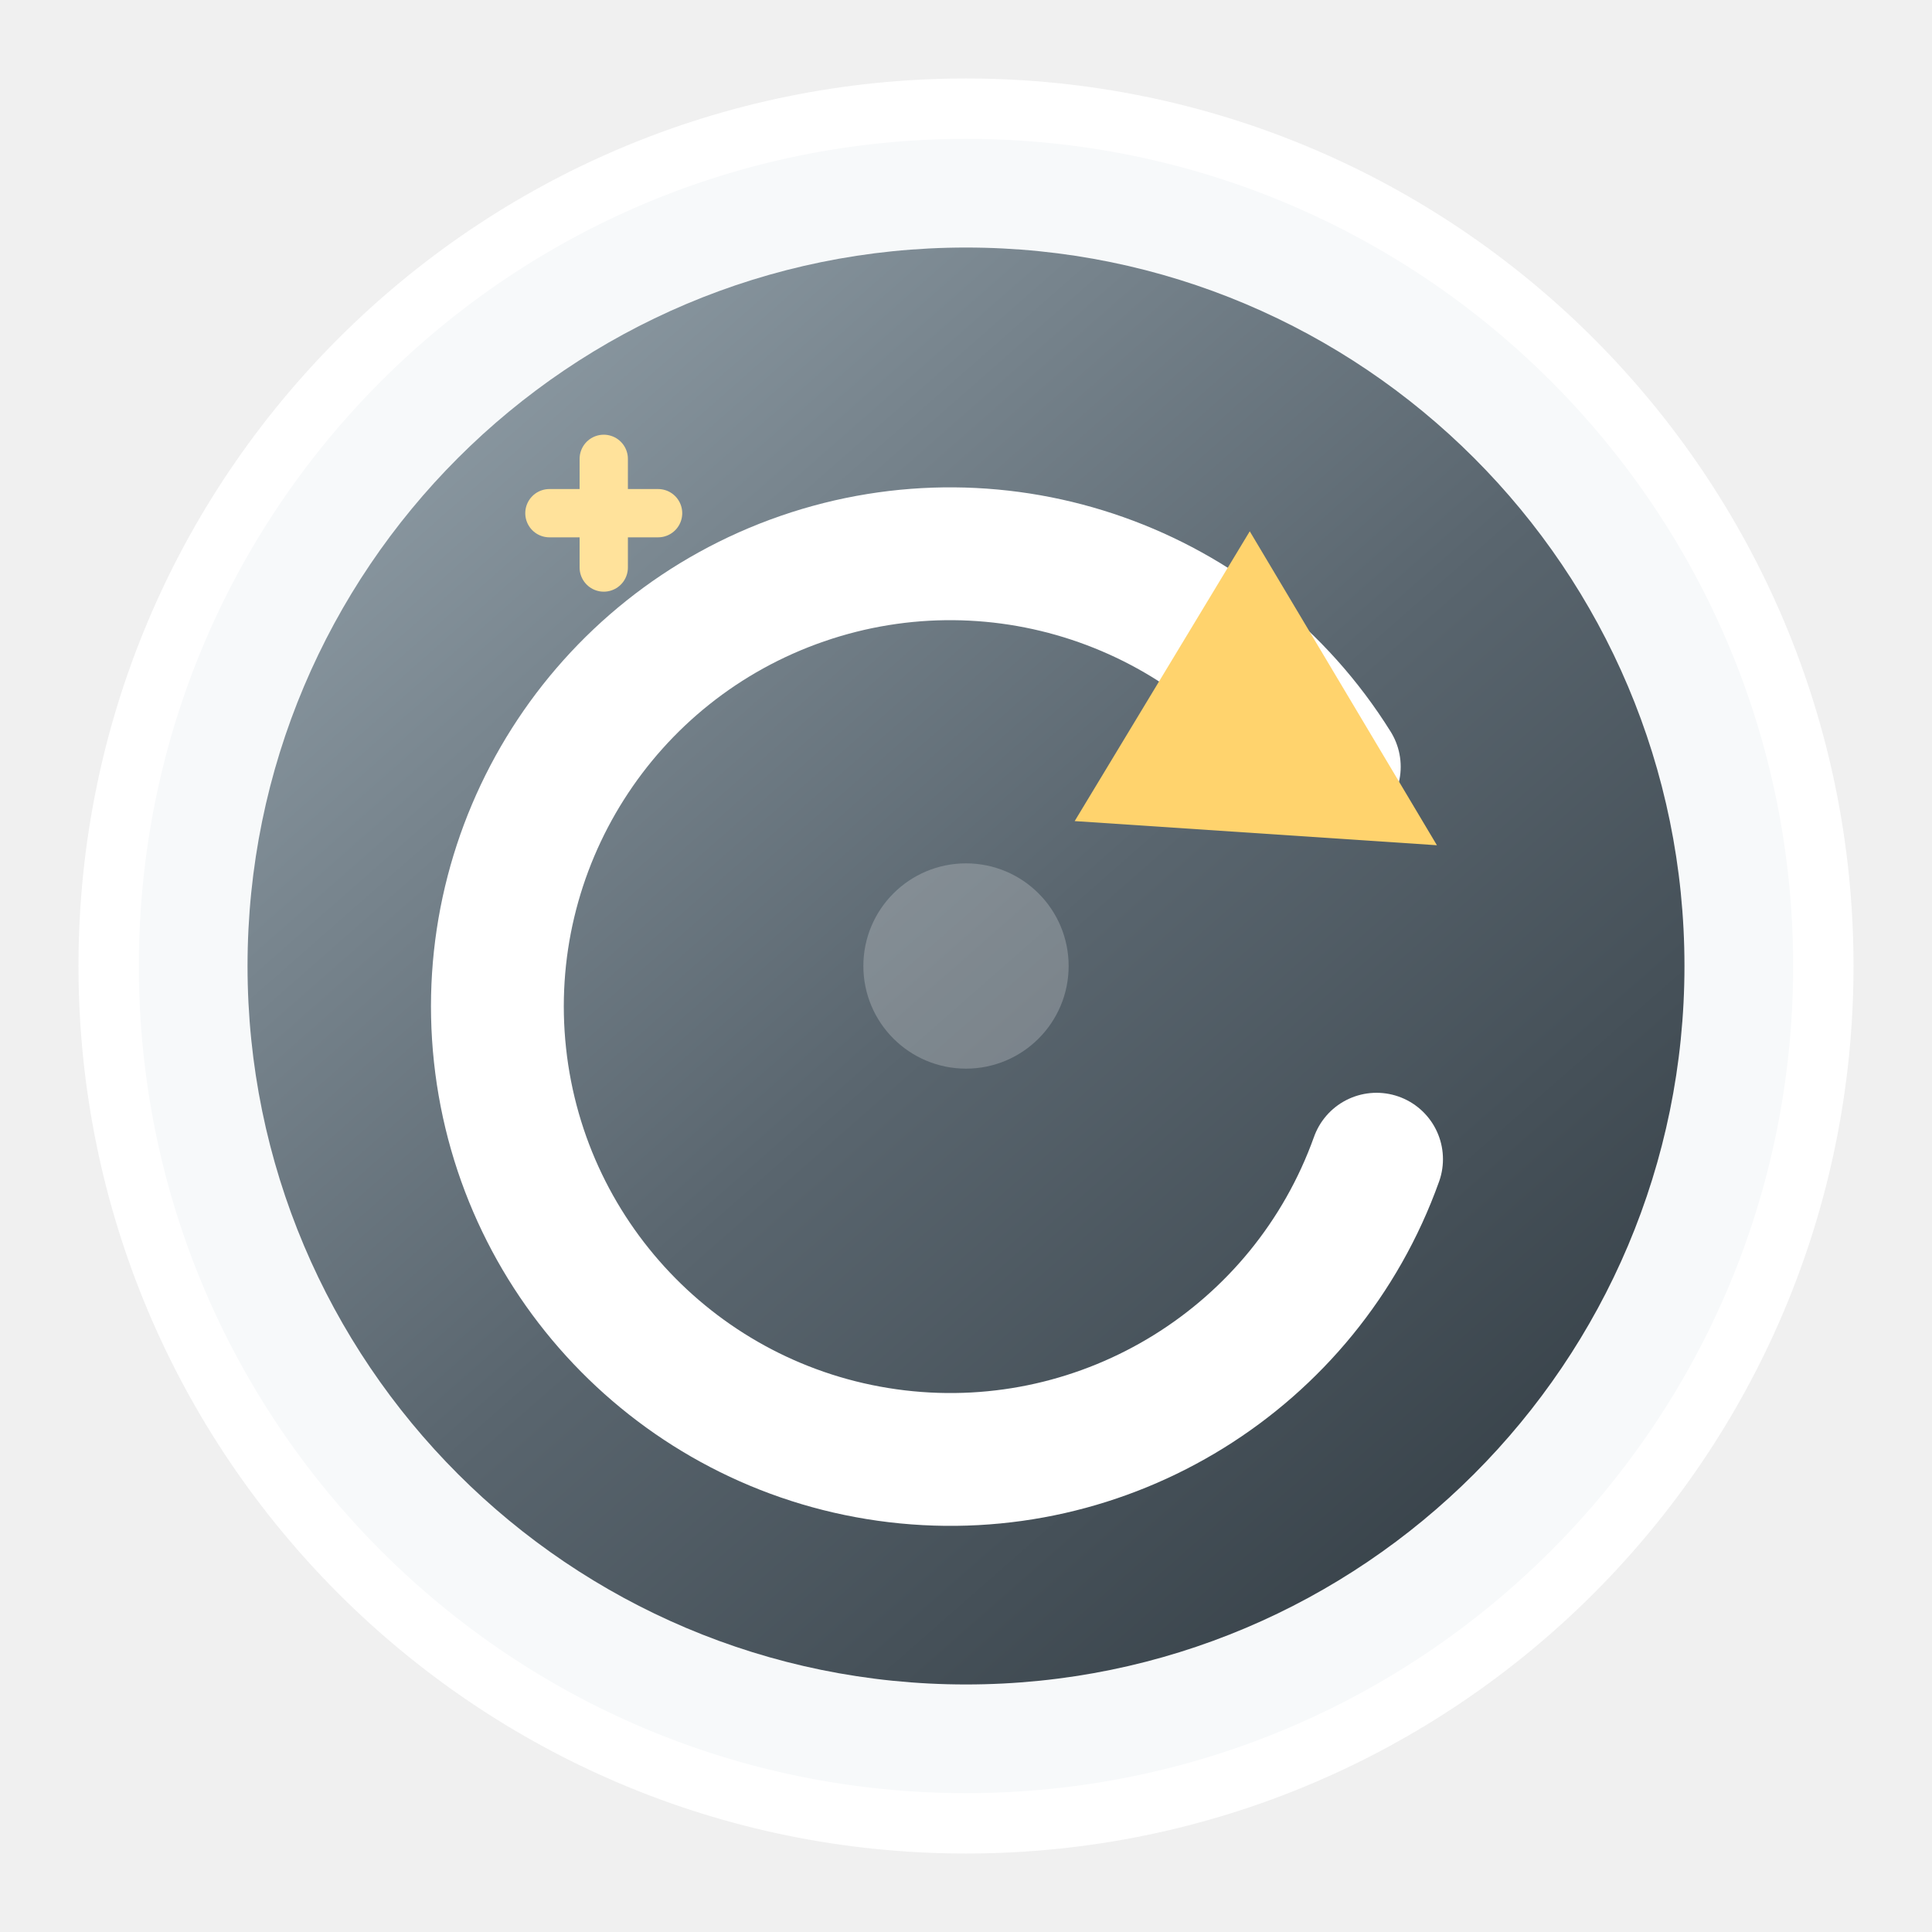
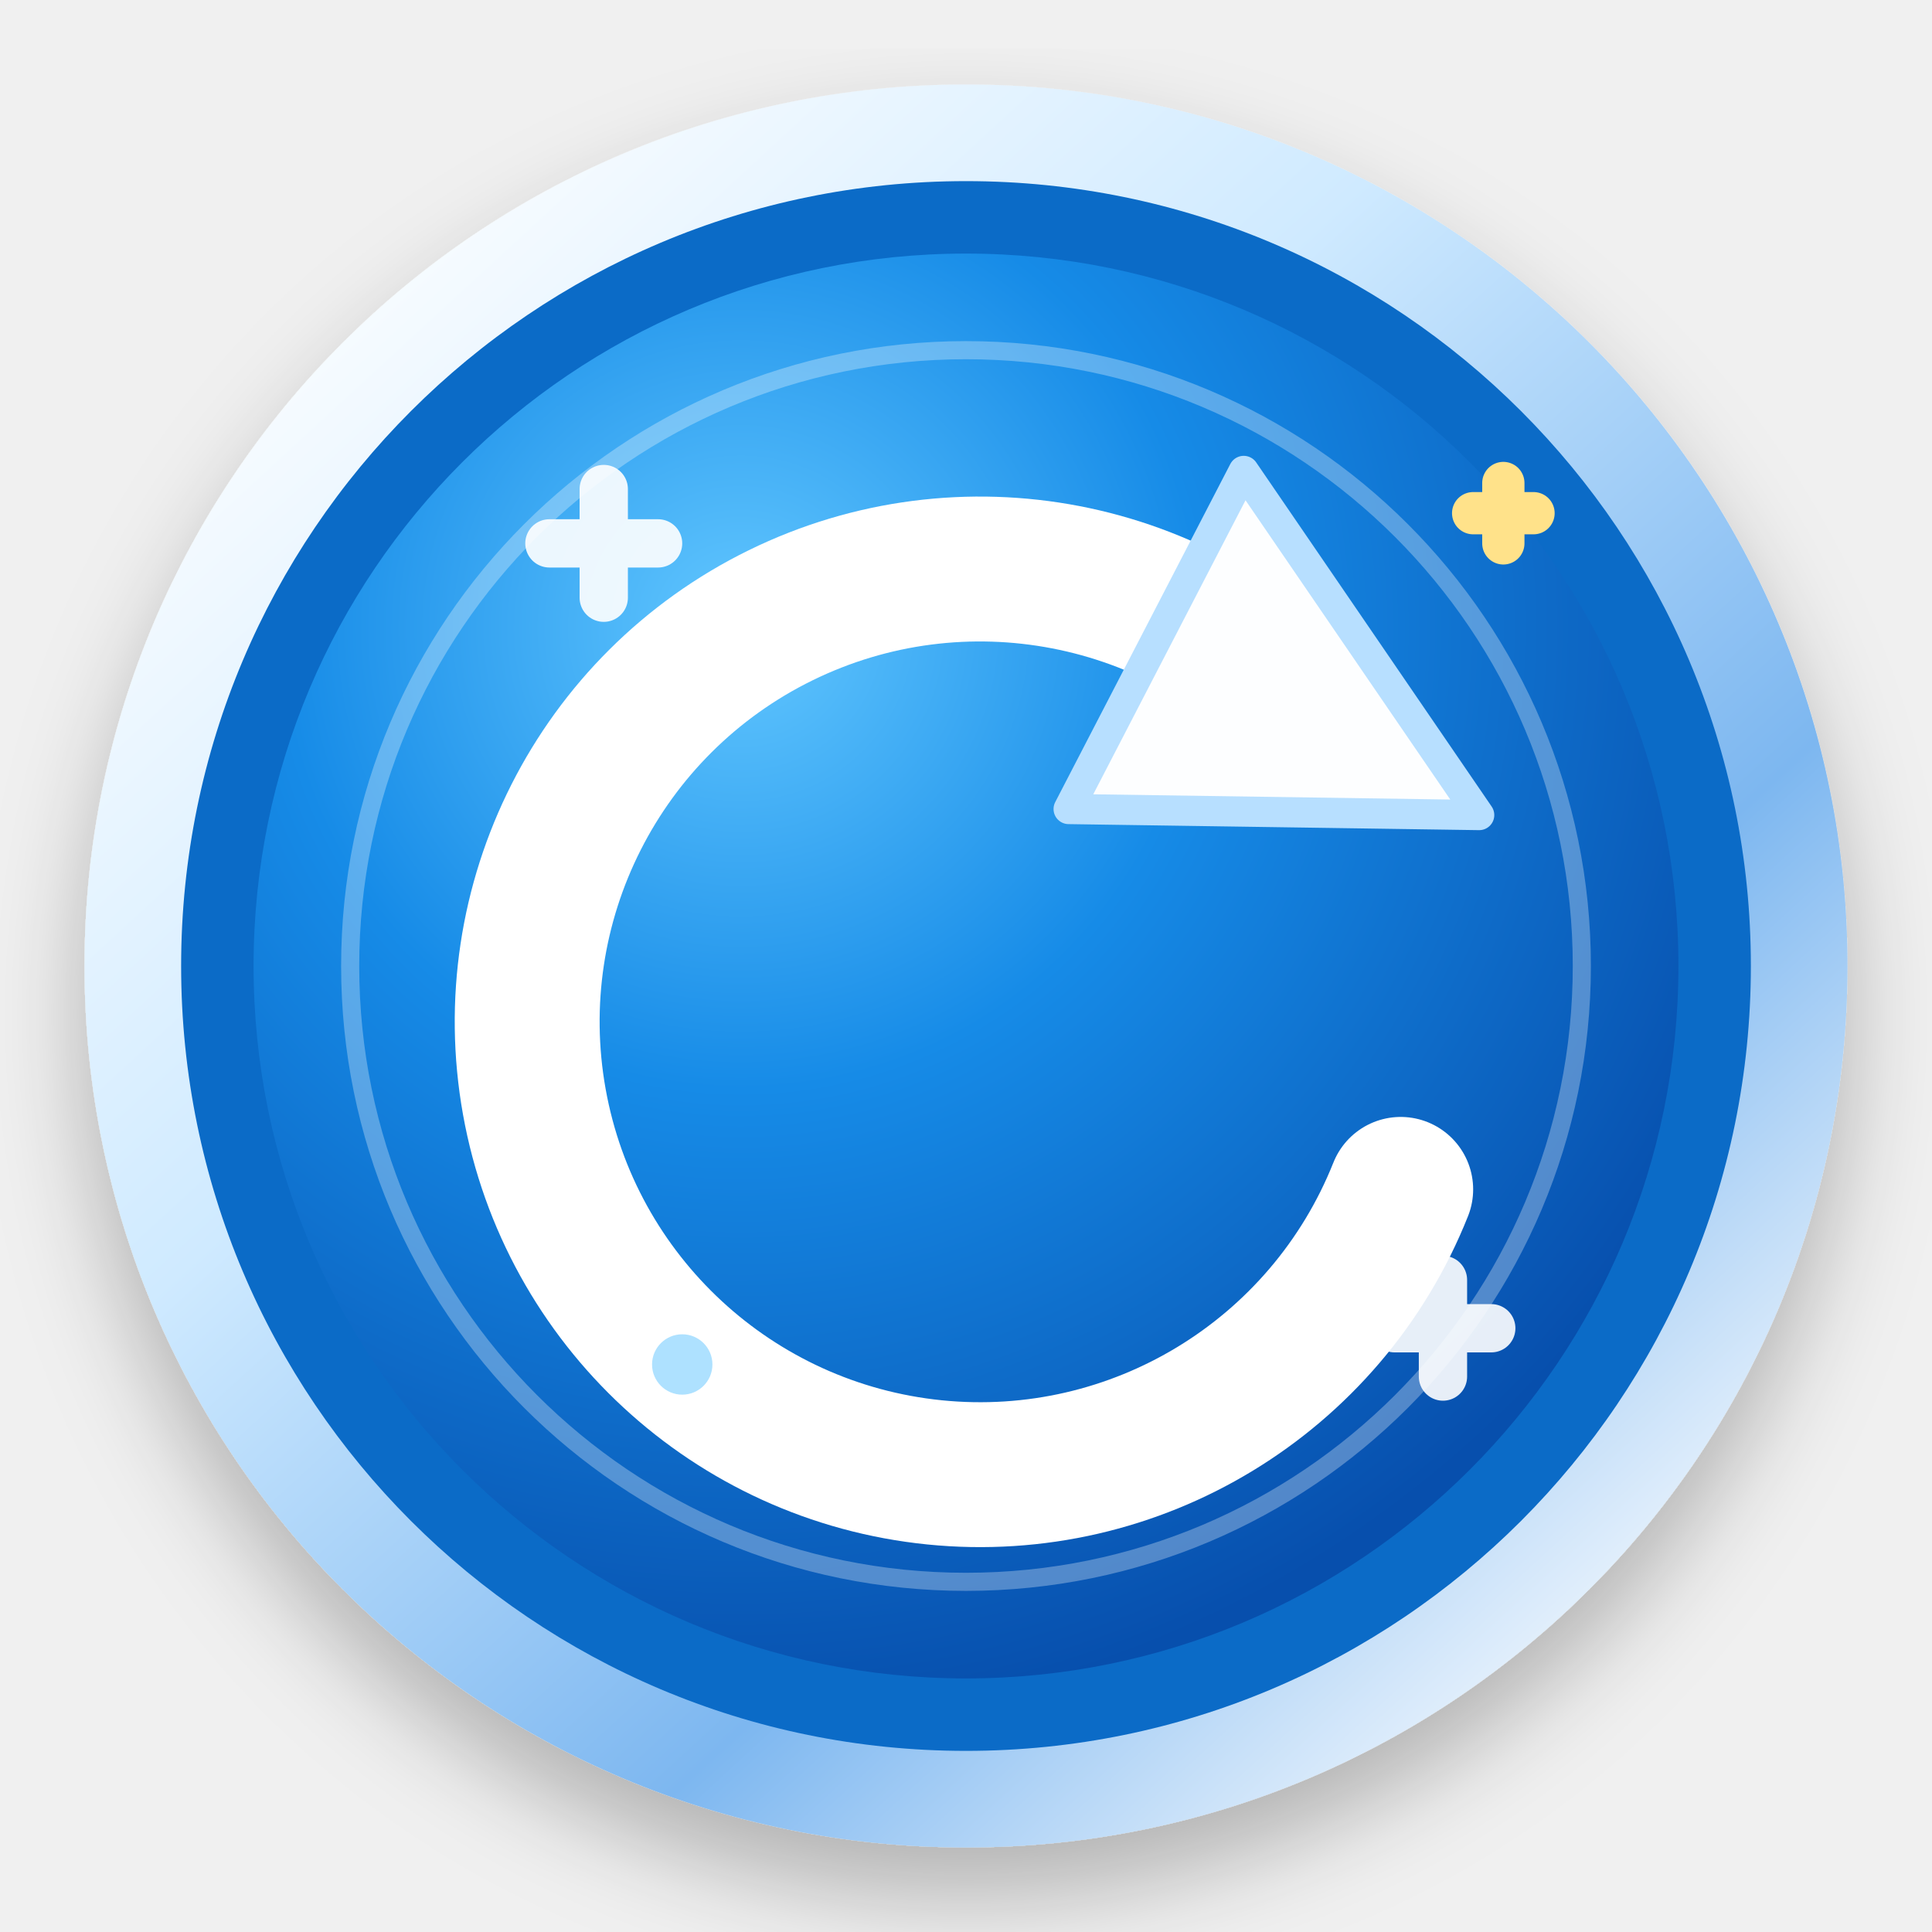
<svg xmlns="http://www.w3.org/2000/svg" viewBox="0 0 320 320">
  <defs>
-     <linearGradient id="a" x1="58" y1="45" x2="260" y2="275" gradientUnits="userSpaceOnUse">
-       <stop stop-color="#94A2AB" />
-       <stop offset=".52" stop-color="#59656E" />
-       <stop offset="1" stop-color="#323C43" />
+     <radialGradient id="bg" cx="34%" cy="26%" r="78%">
+       <stop stop-color="#62C7FF" />
+       <stop offset=".42" stop-color="#168BE7" />
+       <stop offset="1" stop-color="#074FAD" />
+     </radialGradient>
+     <linearGradient id="ring" x1="45" y1="35" x2="275" y2="285" gradientUnits="userSpaceOnUse">
+       <stop stop-color="#FFFFFF" />
+       <stop offset=".35" stop-color="#CFEAFF" />
+       <stop offset=".7" stop-color="#7DB7F0" />
+       <stop offset="1" stop-color="#FFFFFF" />
    </linearGradient>
+     <filter id="s">
+       <feDropShadow dx="0" dy="8" stdDeviation="8" flood-opacity=".26" />
+     </filter>
  </defs>
-   <circle cx="160" cy="160" r="142" fill="#F7F9FA" stroke="#fff" stroke-width="10" />
-   <circle cx="160" cy="160" r="119" fill="url(#a)" />
-   <path d="M221 127a75 75 0 1 0 7 65" fill="none" stroke="#fff" stroke-width="22" stroke-linecap="round" />
-   <path d="m207 88 31 52-60-4z" fill="#FFD36D" />
-   <circle cx="160" cy="160" r="17" fill="#fff" opacity=".22" />
-   <path d="M91 85h18M100 76v18" stroke="#FFE29B" stroke-width="8" stroke-linecap="round" />
+   <circle cx="160" cy="160" r="146" fill="url(#ring)" filter="url(#s)" />
+   <circle cx="160" cy="160" r="130" fill="#0B6BC7" />
+   <circle cx="160" cy="160" r="118" fill="url(#bg)" />
+   <circle cx="160" cy="160" r="102" fill="none" stroke="#FFFFFF" stroke-opacity=".3" stroke-width="3" />
+   <path d="M218 119a75 75 0 1 0 14 78" fill="none" stroke="#fff" stroke-width="24" stroke-linecap="round" />
+   <path d="m206 78 39 57-68-1z" fill="#FDFEFF" stroke="#B7DFFF" stroke-width="5" stroke-linejoin="round" />
+   <path d="M91 90h18M100 81v18M231 220h16M239 212v16" stroke="#FFF" stroke-width="8" stroke-linecap="round" opacity=".9" />
+   <path d="M244 85h10M249 80v10" stroke="#FFE28A" stroke-width="7" stroke-linecap="round" />
+   <circle cx="113" cy="226" r="5" fill="#AEE1FF" />
</svg>
